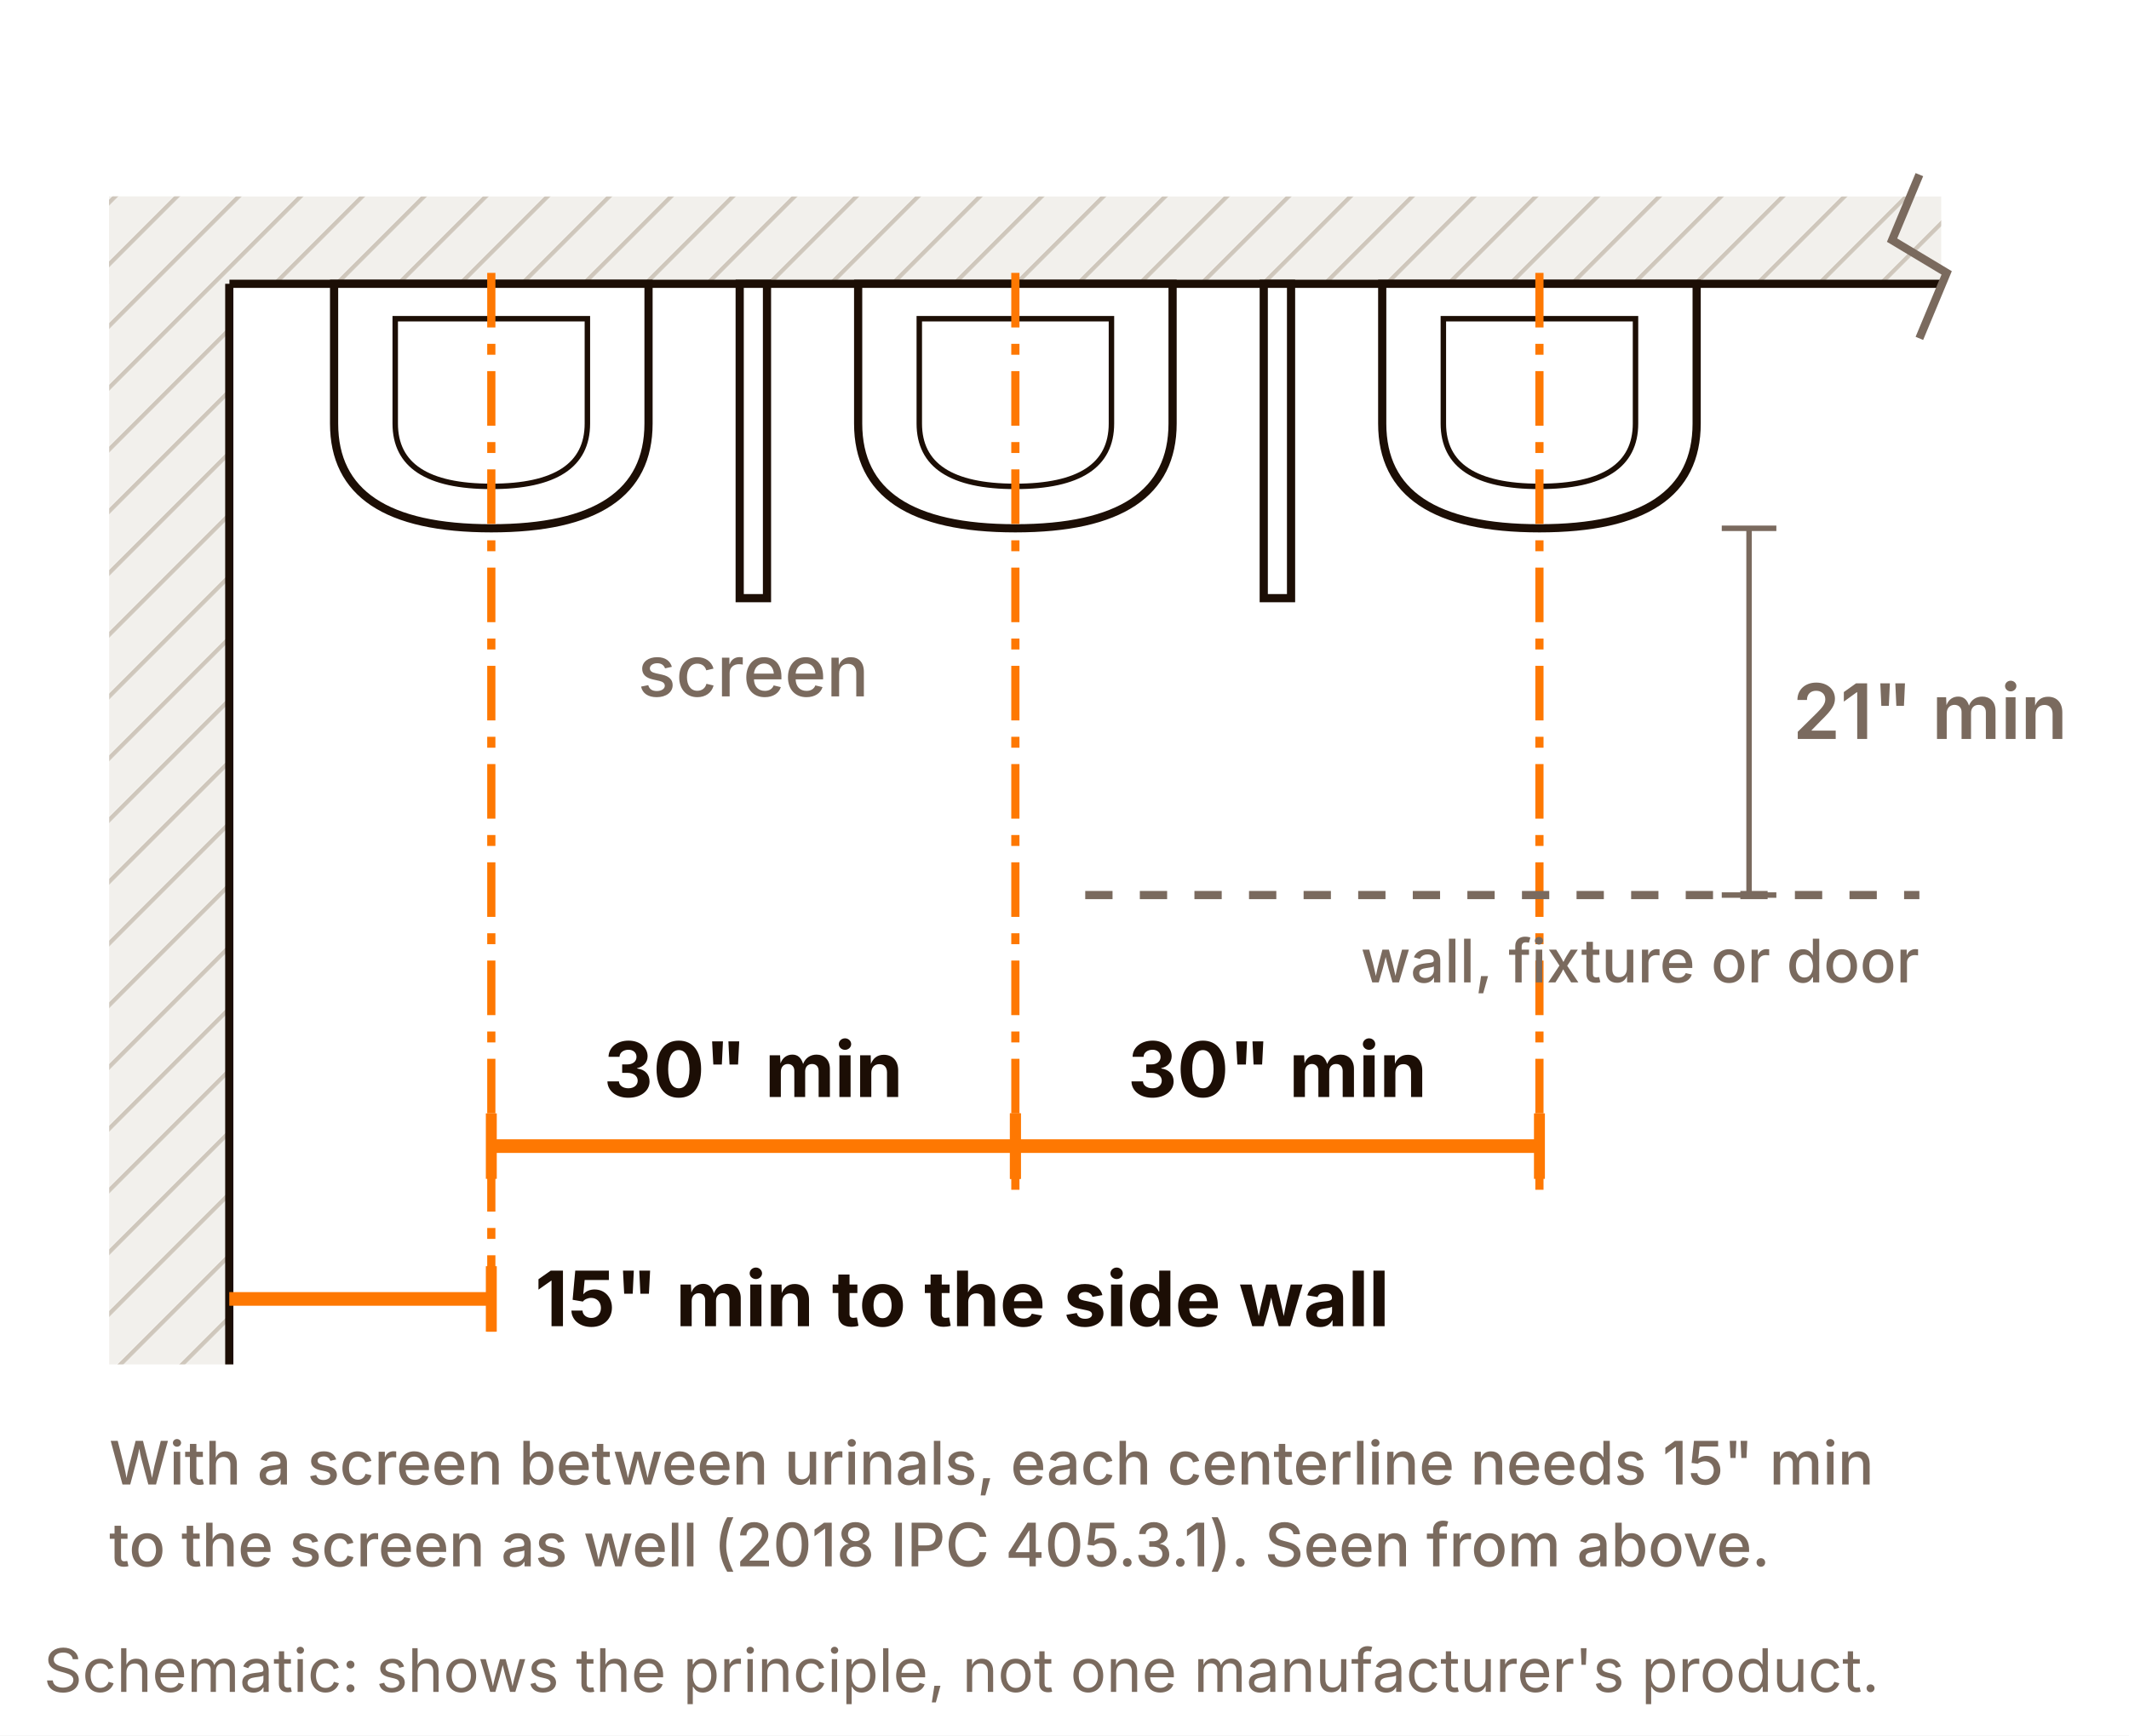
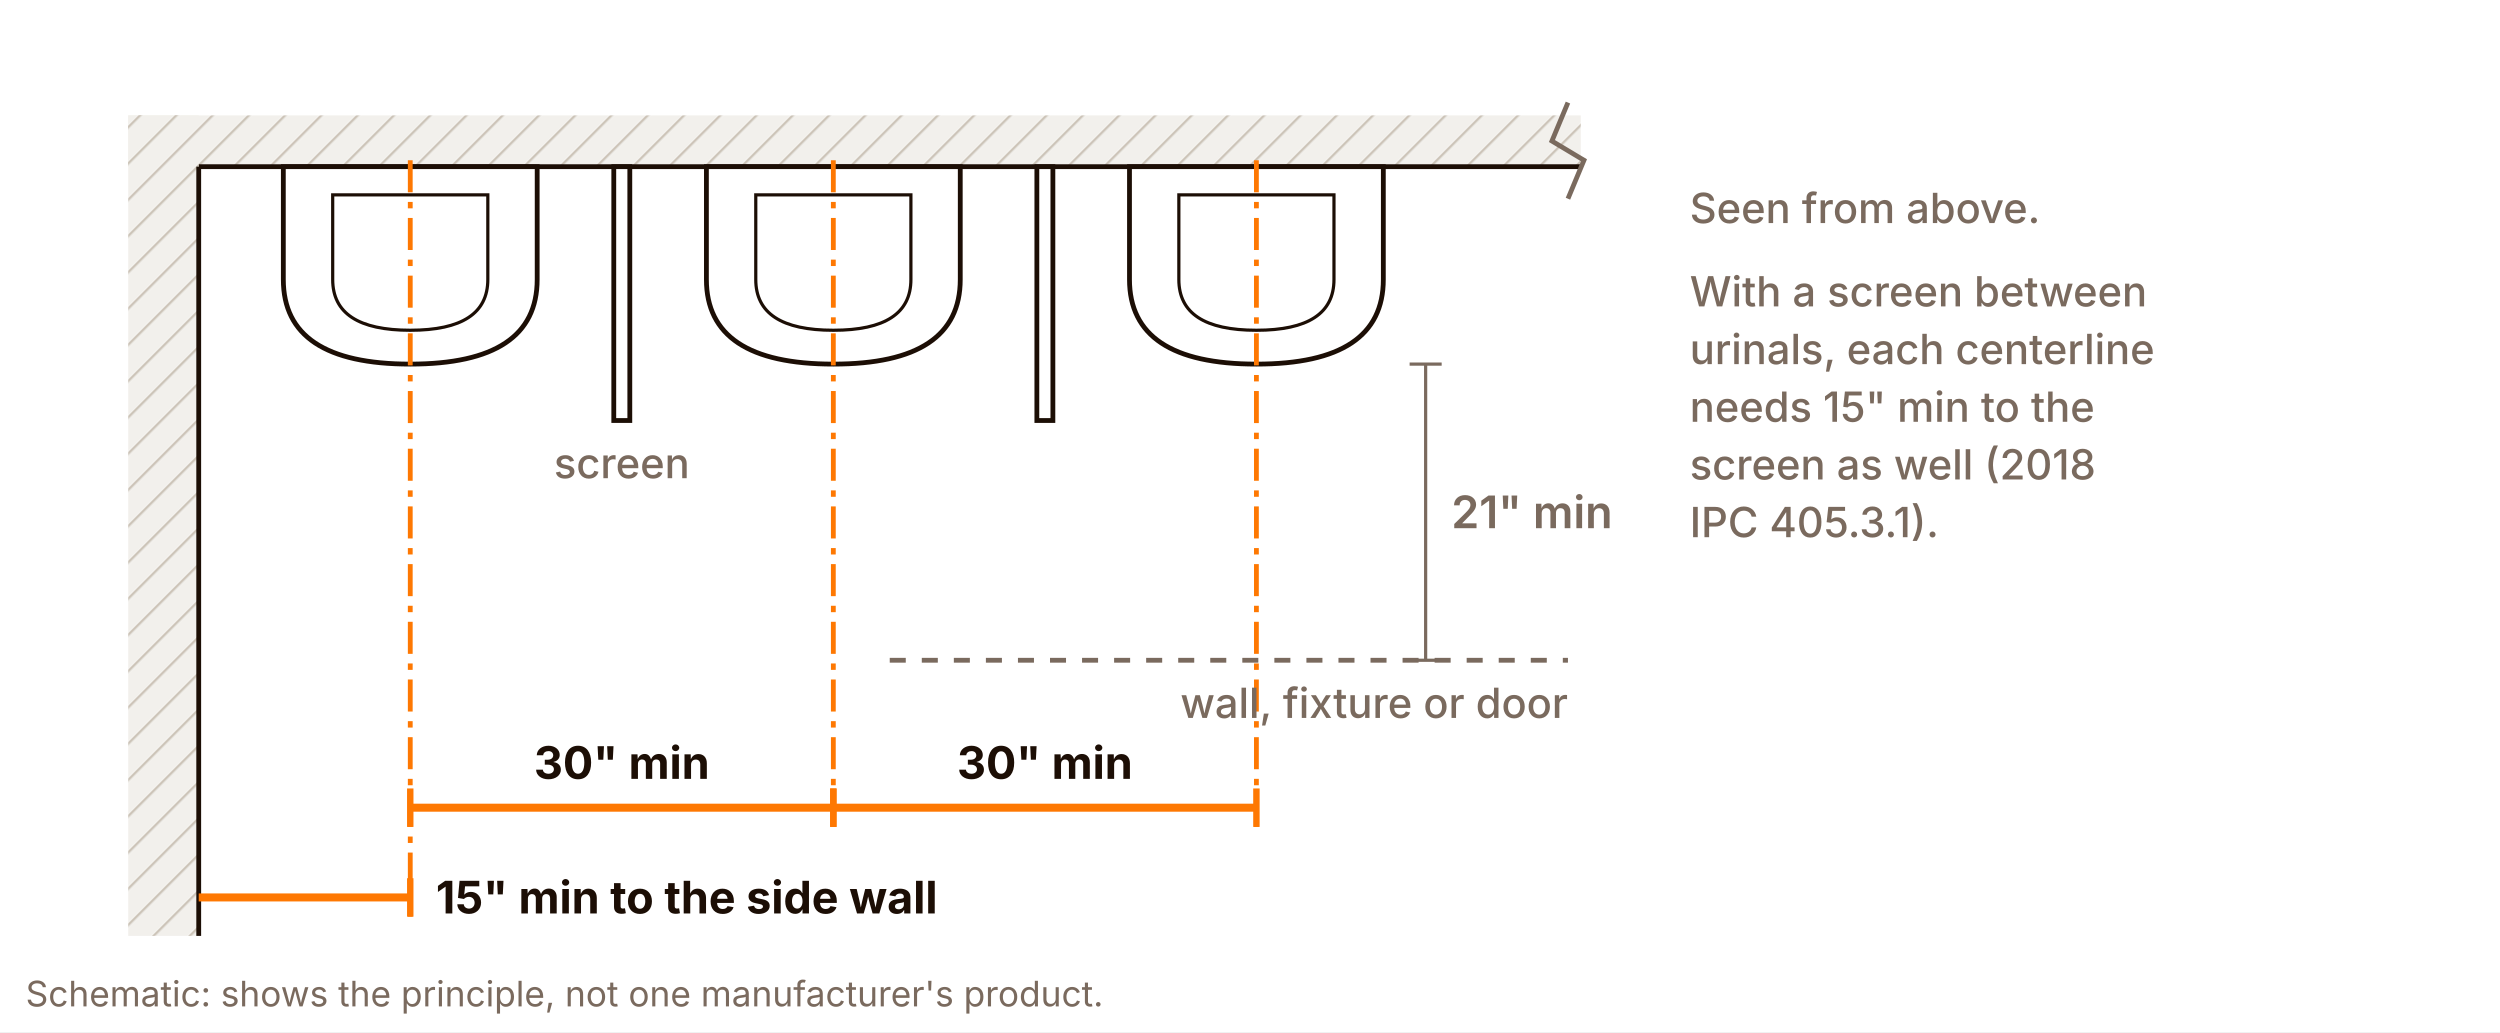
- <svg xmlns="http://www.w3.org/2000/svg" viewBox="0 0 390 318" width="390" height="318" role="img" aria-labelledby="t-urinal-spacing d-urinal-spacing" font-family="Inter, ui-sans-serif, system-ui, sans-serif">
+ <svg xmlns="http://www.w3.org/2000/svg" viewBox="0 0 780 322" width="780" height="322" role="img" aria-labelledby="t-urinal-spacing d-urinal-spacing" font-family="Inter, ui-sans-serif, system-ui, sans-serif">
  <defs>
    <pattern id="hatch-urinal-spacing" width="8" height="8" patternUnits="userSpaceOnUse" patternTransform="rotate(45)">
      <rect width="8" height="8" fill="#f2f0ec" />
      <line x1="0" y1="0" x2="0" y2="8" stroke="#cfc7bc" stroke-width="1.5" />
    </pattern>
    <marker id="tick-urinal-spacing" viewBox="0 0 10 10" refX="5" refY="5" markerWidth="8" markerHeight="8" orient="auto">
      <path d="M2 8 L8 2" stroke="#7a6a5e" stroke-width="1.5" />
    </marker>
  </defs>
-   <rect width="390" height="318" fill="#ffffff" />
-   <rect x="20" y="36" width="335.6" height="16" fill="url(#hatch-urinal-spacing)" stroke="none" stroke-width="1.5" />
-   <line x1="42" y1="52" x2="355.6" y2="52" stroke="#1c0e05" stroke-width="1.5" />
-   <rect x="20" y="36" width="22" height="214" fill="url(#hatch-urinal-spacing)" stroke="none" stroke-width="1.5" />
-   <line x1="42" y1="52" x2="42" y2="250" stroke="#1c0e05" stroke-width="1.5" />
-   <path d="M351.6 32 l-5 12 l10 6 l-5 12" fill="none" stroke="#7a6a5e" stroke-width="1.5" />
-   <path d="M61.2 52 v25.6 q0 19.2 28.8 19.2 q28.8 0 28.8 -19.2 v-25.6 z" fill="#fff" stroke="#1c0e05" stroke-width="1.5" />
-   <path d="M72.4 58.4 v19.2 q0 11.52 17.6 11.52 q17.6 0 17.6 -11.52 v-19.2 z" fill="none" stroke="#1c0e05" stroke-width="1" />
-   <path d="M157.2 52 v25.6 q0 19.2 28.8 19.2 q28.8 0 28.8 -19.2 v-25.6 z" fill="#fff" stroke="#1c0e05" stroke-width="1.5" />
-   <path d="M168.4 58.4 v19.2 q0 11.52 17.6 11.52 q17.6 0 17.6 -11.52 v-19.2 z" fill="none" stroke="#1c0e05" stroke-width="1" />
-   <path d="M253.2 52 v25.6 q0 19.2 28.8 19.2 q28.8 0 28.8 -19.2 v-25.6 z" fill="#fff" stroke="#1c0e05" stroke-width="1.5" />
-   <path d="M264.4 58.4 v19.2 q0 11.52 17.6 11.52 q17.6 0 17.6 -11.52 v-19.2 z" fill="none" stroke="#1c0e05" stroke-width="1" />
-   <rect x="135.5" y="52" width="5" height="57.6" fill="#ffffff" stroke="#1c0e05" stroke-width="1.5" />
-   <rect x="231.5" y="52" width="5" height="57.6" fill="#ffffff" stroke="#1c0e05" stroke-width="1.5" />
-   <line x1="90" y1="50" x2="90" y2="244" stroke="#fe7802" stroke-width="1.5" stroke-dasharray="10 3 2 3" />
-   <line x1="186" y1="50" x2="186" y2="218" stroke="#fe7802" stroke-width="1.5" stroke-dasharray="10 3 2 3" />
-   <line x1="282" y1="50" x2="282" y2="218" stroke="#fe7802" stroke-width="1.5" stroke-dasharray="10 3 2 3" />
-   <line x1="198.8" y1="164" x2="351.6" y2="164" stroke="#7a6a5e" stroke-width="1.5" stroke-dasharray="5 5" />
-   <line x1="320.4" y1="96.8" x2="320.4" y2="164" stroke="#7a6a5e" stroke-width="1" />
-   <line x1="315.4" y1="96.8" x2="325.4" y2="96.8" stroke="#7a6a5e" stroke-width="1" />
-   <line x1="315.4" y1="164" x2="325.4" y2="164" stroke="#7a6a5e" stroke-width="1" />
-   <text x="328.4" y="135.4" font-size="14" font-weight="600" fill="#7a6a5e" text-anchor="start">21" min</text>
-   <text x="351.6" y="180" font-size="11" font-weight="500" fill="#7a6a5e" text-anchor="end">wall, fixture or door</text>
-   <line x1="42" y1="238" x2="90" y2="238" stroke="#fe7802" stroke-width="2.5" />
-   <line x1="90" y1="232" x2="90" y2="244" stroke="#fe7802" stroke-width="2" />
-   <text x="98" y="243" font-size="14" font-weight="700" fill="#1c0e05" text-anchor="start">15" min to the side wall</text>
-   <line x1="90" y1="210" x2="186" y2="210" stroke="#fe7802" stroke-width="2.5" />
-   <line x1="90" y1="204" x2="90" y2="216" stroke="#fe7802" stroke-width="2" />
-   <line x1="186" y1="204" x2="186" y2="216" stroke="#fe7802" stroke-width="2" />
-   <text x="138" y="201" font-size="14" font-weight="700" fill="#1c0e05" text-anchor="middle">30" min</text>
-   <line x1="186" y1="210" x2="282" y2="210" stroke="#fe7802" stroke-width="2.5" />
-   <line x1="186" y1="204" x2="186" y2="216" stroke="#fe7802" stroke-width="2" />
-   <line x1="282" y1="204" x2="282" y2="216" stroke="#fe7802" stroke-width="2" />
-   <text x="234" y="201" font-size="14" font-weight="700" fill="#1c0e05" text-anchor="middle">30" min</text>
-   <text x="138" y="127.6" font-size="13" font-weight="500" fill="#7a6a5e" text-anchor="middle">screen</text>
-   <text x="20" y="272" font-size="11" font-weight="500" fill="#7a6a5e" text-anchor="start">With a screen between urinals, each centerline needs 15" min</text>
-   <text x="20" y="287" font-size="11" font-weight="500" fill="#7a6a5e" text-anchor="start">to the screen as well (2018 IPC 405.3.1). Seen from above.</text>
-   <text x="8" y="310" font-size="11" fill="#7a6a5e">Schematic: shows the principle, not one manufacturer's product.</text>
+   <rect width="780" height="322" fill="#ffffff" />
+   <rect x="40" y="36" width="453.2" height="16" fill="url(#hatch-urinal-spacing)" stroke="none" stroke-width="1.5" />
+   <line x1="62" y1="52" x2="493.2" y2="52" stroke="#1c0e05" stroke-width="1.5" />
+   <rect x="40" y="36" width="22" height="256" fill="url(#hatch-urinal-spacing)" stroke="none" stroke-width="1.5" />
+   <line x1="62" y1="52" x2="62" y2="292" stroke="#1c0e05" stroke-width="1.5" />
+   <path d="M489.2 32 l-5 12 l10 6 l-5 12" fill="none" stroke="#7a6a5e" stroke-width="1.5" />
+   <path d="M88.4 52 v35.2 q0 26.4 39.6 26.4 q39.6 0 39.6 -26.4 v-35.2 z" fill="#fff" stroke="#1c0e05" stroke-width="1.5" />
+   <path d="M103.8 60.8 v26.4 q0 15.84 24.2 15.84 q24.2 0 24.2 -15.84 v-26.4 z" fill="none" stroke="#1c0e05" stroke-width="1" />
+   <path d="M220.4 52 v35.2 q0 26.4 39.6 26.4 q39.6 0 39.6 -26.4 v-35.2 z" fill="#fff" stroke="#1c0e05" stroke-width="1.5" />
+   <path d="M235.8 60.8 v26.4 q0 15.84 24.2 15.84 q24.2 0 24.2 -15.84 v-26.4 z" fill="none" stroke="#1c0e05" stroke-width="1" />
+   <path d="M352.4 52 v35.2 q0 26.4 39.6 26.4 q39.6 0 39.6 -26.4 v-35.2 z" fill="#fff" stroke="#1c0e05" stroke-width="1.5" />
+   <path d="M367.8 60.8 v26.4 q0 15.84 24.2 15.84 q24.2 0 24.2 -15.84 v-26.4 z" fill="none" stroke="#1c0e05" stroke-width="1" />
+   <rect x="191.5" y="52" width="5" height="79.2" fill="#ffffff" stroke="#1c0e05" stroke-width="1.5" />
+   <rect x="323.5" y="52" width="5" height="79.2" fill="#ffffff" stroke="#1c0e05" stroke-width="1.5" />
+   <line x1="128" y1="50" x2="128" y2="286" stroke="#fe7802" stroke-width="1.5" stroke-dasharray="10 3 2 3" />
+   <line x1="260" y1="50" x2="260" y2="260" stroke="#fe7802" stroke-width="1.5" stroke-dasharray="10 3 2 3" />
+   <line x1="392" y1="50" x2="392" y2="260" stroke="#fe7802" stroke-width="1.5" stroke-dasharray="10 3 2 3" />
+   <line x1="277.6" y1="206" x2="489.2" y2="206" stroke="#7a6a5e" stroke-width="1.5" stroke-dasharray="5 5" />
+   <line x1="444.8" y1="113.6" x2="444.8" y2="206" stroke="#7a6a5e" stroke-width="1" />
+   <line x1="439.8" y1="113.6" x2="449.8" y2="113.6" stroke="#7a6a5e" stroke-width="1" />
+   <line x1="439.8" y1="206" x2="449.8" y2="206" stroke="#7a6a5e" stroke-width="1" />
+   <text x="452.8" y="164.8" font-size="14" font-weight="600" fill="#7a6a5e" text-anchor="start">21" min</text>
+   <text x="489.2" y="224" font-size="13" font-weight="500" fill="#7a6a5e" text-anchor="end">wall, fixture or door</text>
+   <line x1="62" y1="280" x2="128" y2="280" stroke="#fe7802" stroke-width="2.5" />
+   <line x1="128" y1="274" x2="128" y2="286" stroke="#fe7802" stroke-width="2" />
+   <text x="136" y="285" font-size="14" font-weight="700" fill="#1c0e05" text-anchor="start">15" min to the side wall</text>
+   <line x1="128" y1="252" x2="260" y2="252" stroke="#fe7802" stroke-width="2.5" />
+   <line x1="128" y1="246" x2="128" y2="258" stroke="#fe7802" stroke-width="2" />
+   <line x1="260" y1="246" x2="260" y2="258" stroke="#fe7802" stroke-width="2" />
+   <text x="194" y="243" font-size="14" font-weight="700" fill="#1c0e05" text-anchor="middle">30" min</text>
+   <line x1="260" y1="252" x2="392" y2="252" stroke="#fe7802" stroke-width="2.5" />
+   <line x1="260" y1="246" x2="260" y2="258" stroke="#fe7802" stroke-width="2" />
+   <line x1="392" y1="246" x2="392" y2="258" stroke="#fe7802" stroke-width="2" />
+   <text x="326" y="243" font-size="14" font-weight="700" fill="#1c0e05" text-anchor="middle">30" min</text>
+   <text x="194" y="149.2" font-size="13" font-weight="500" fill="#7a6a5e" text-anchor="middle">screen</text>
+   <text x="527.2" y="69.6" font-size="13" font-weight="500" fill="#7a6a5e" text-anchor="start">Seen from above.</text>
+   <text x="527.2" y="95.6" font-size="13" font-weight="500" fill="#7a6a5e" text-anchor="start">With a screen between</text>
+   <text x="527.2" y="113.6" font-size="13" font-weight="500" fill="#7a6a5e" text-anchor="start">urinals, each centerline</text>
+   <text x="527.2" y="131.6" font-size="13" font-weight="500" fill="#7a6a5e" text-anchor="start">needs 15" min to the</text>
+   <text x="527.2" y="149.6" font-size="13" font-weight="500" fill="#7a6a5e" text-anchor="start">screen as well (2018</text>
+   <text x="527.2" y="167.6" font-size="13" font-weight="500" fill="#7a6a5e" text-anchor="start">IPC 405.3.1).</text>
+   <text x="8" y="314" font-size="11" fill="#7a6a5e">Schematic: shows the principle, not one manufacturer's product.</text>
</svg>
